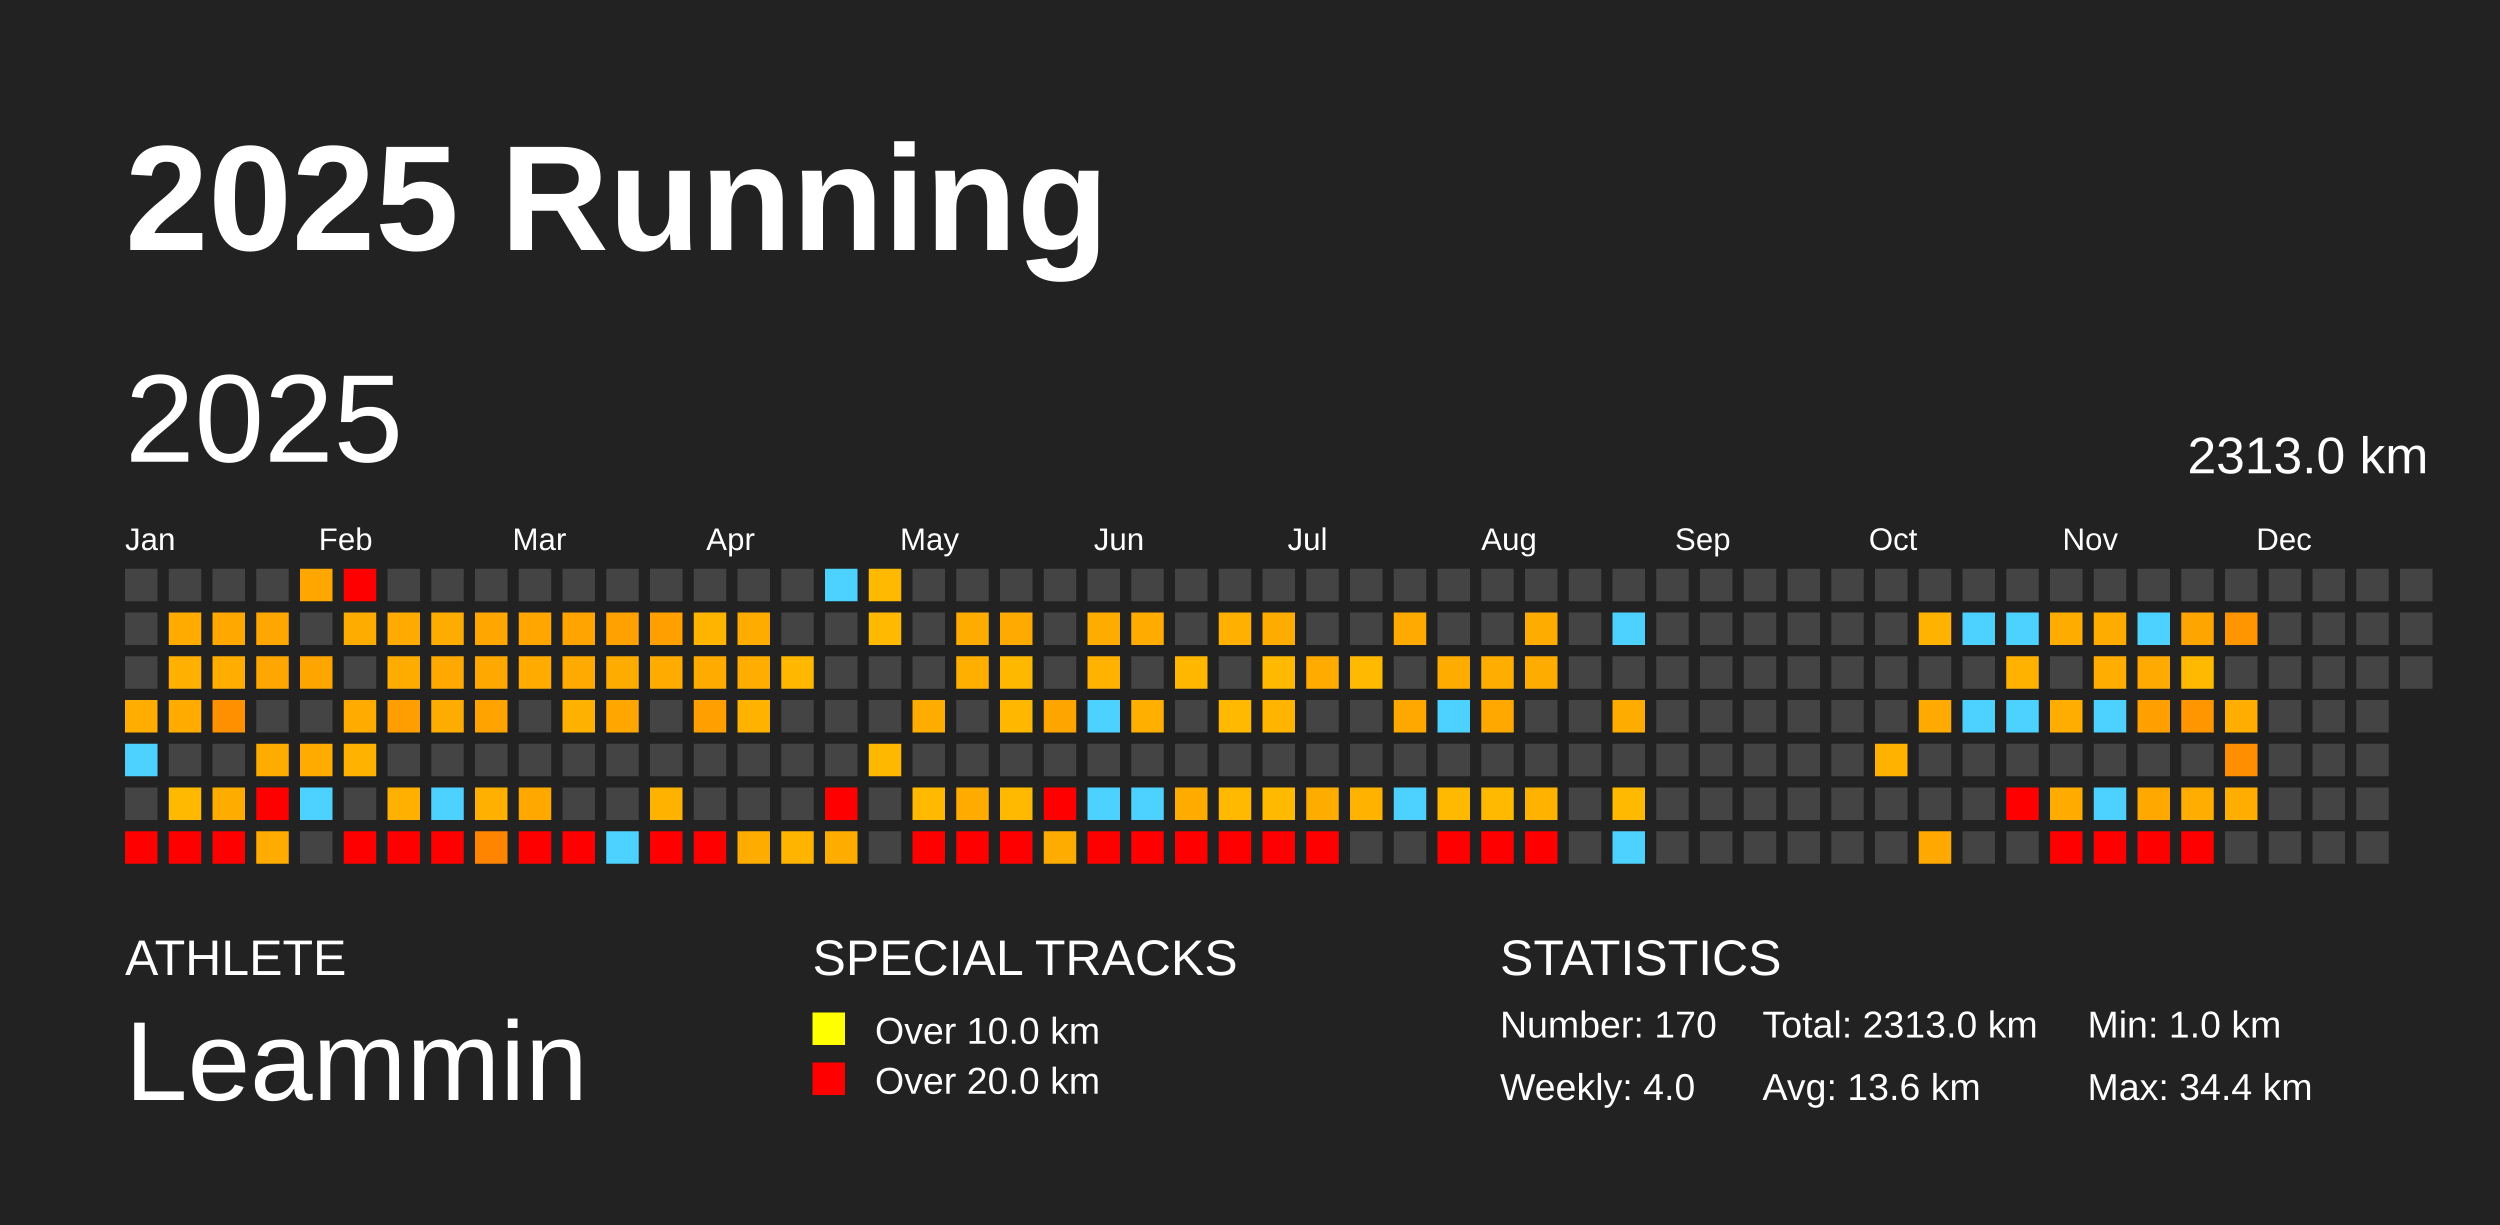
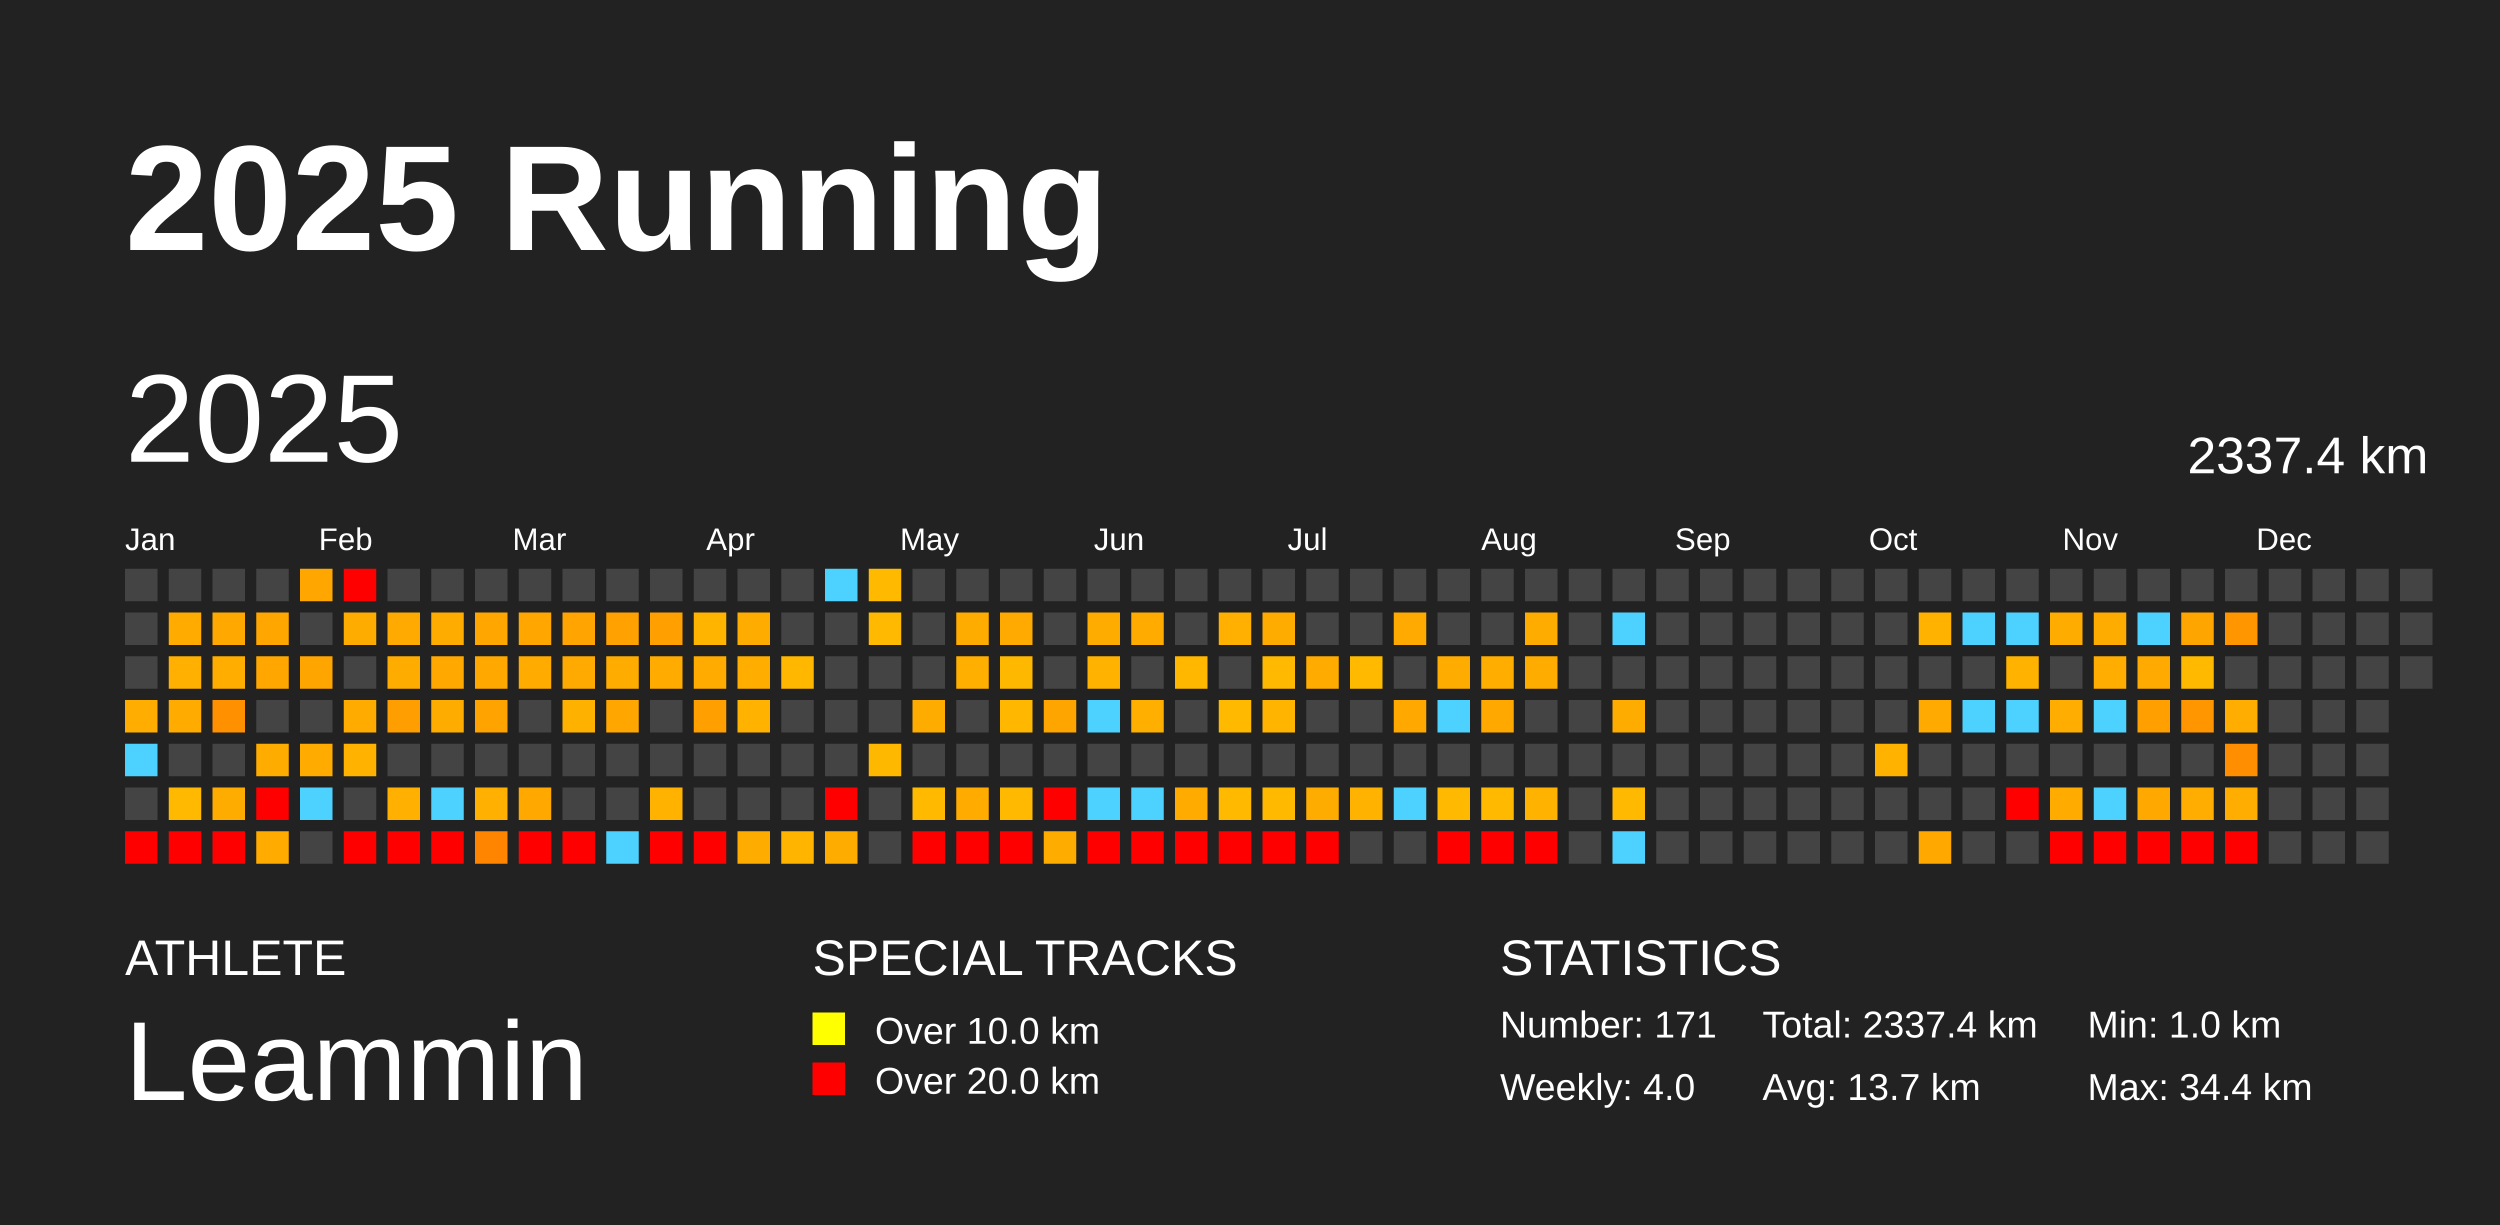
<svg xmlns="http://www.w3.org/2000/svg" baseProfile="full" height="98mm" version="1.1" viewBox="0,0,200,98" width="200mm">
  <defs />
  <rect fill="#222222" height="98" width="200" x="0" y="0" />
  <text fill="#FFFFFF" style="font-size:12px; font-family:Arial; font-weight:bold;" x="10" y="20">2025 Running</text>
  <text fill="#FFFFFF" style="font-size:4px; font-family:Arial" x="10" y="78">ATHLETE</text>
  <text fill="#FFFFFF" style="font-size:9px; font-family:Arial" x="10" y="88">Leammin</text>
  <text fill="#FFFFFF" style="font-size:4px; font-family:Arial" x="65" y="78">SPECIAL TRACKS</text>
  <rect fill="yellow" height="2.6" width="2.6" x="65" y="81" />
  <text fill="#FFFFFF" style="font-size:3px; font-family:Arial" x="70" y="83.5">Over 10.0 km</text>
  <rect fill="red" height="2.6" width="2.6" x="65" y="85" />
  <text fill="#FFFFFF" style="font-size:3px; font-family:Arial" x="70" y="87.5">Over 20.0 km</text>
  <text fill="#FFFFFF" style="font-size:4px; font-family:Arial" x="120" y="78">STATISTICS</text>
-   <text fill="#FFFFFF" style="font-size:3px; font-family:Arial" x="120" y="83">Number: 170</text>
+   <text fill="#FFFFFF" style="font-size:3px; font-family:Arial" x="120" y="83">Number: 171</text>
  <text fill="#FFFFFF" style="font-size:3px; font-family:Arial" x="120" y="88">Weekly: 4.0</text>
-   <text fill="#FFFFFF" style="font-size:3px; font-family:Arial" x="141" y="83">Total: 2313.0 km</text>
-   <text fill="#FFFFFF" style="font-size:3px; font-family:Arial" x="141" y="88">Avg: 13.6 km</text>
+   <text fill="#FFFFFF" style="font-size:3px; font-family:Arial" x="141" y="83">Total: 2337.4 km</text>
+   <text fill="#FFFFFF" style="font-size:3px; font-family:Arial" x="141" y="88">Avg: 13.7 km</text>
  <text fill="#FFFFFF" style="font-size:3px; font-family:Arial" x="167" y="83">Min: 1.0 km</text>
  <text fill="#FFFFFF" style="font-size:3px; font-family:Arial" x="167" y="88">Max: 34.4 km</text>
  <text dominant-baseline="hanging" fill="#FFFFFF" style="font-size:10.0px; font-family:Arial;" x="10" y="30">2025</text>
-   <text dominant-baseline="hanging" fill="#FFFFFF" style="font-size:4.125px; font-family:Arial;" x="175" y="35">2313.0 km</text>
+   <text dominant-baseline="hanging" fill="#FFFFFF" style="font-size:4.125px; font-family:Arial;" x="175" y="35">2337.4 km</text>
  <text fill="#FFFFFF" style="font-size:2.5px; font-family:Arial" x="10.0" y="44">Jan</text>
  <text fill="#FFFFFF" style="font-size:2.5px; font-family:Arial" x="25.5" y="44">Feb</text>
  <text fill="#FFFFFF" style="font-size:2.5px; font-family:Arial" x="41.0" y="44">Mar</text>
  <text fill="#FFFFFF" style="font-size:2.5px; font-family:Arial" x="56.5" y="44">Apr</text>
  <text fill="#FFFFFF" style="font-size:2.5px; font-family:Arial" x="72.0" y="44">May</text>
  <text fill="#FFFFFF" style="font-size:2.5px; font-family:Arial" x="87.5" y="44">Jun</text>
  <text fill="#FFFFFF" style="font-size:2.5px; font-family:Arial" x="103.0" y="44">Jul</text>
  <text fill="#FFFFFF" style="font-size:2.5px; font-family:Arial" x="118.5" y="44">Aug</text>
  <text fill="#FFFFFF" style="font-size:2.5px; font-family:Arial" x="134.0" y="44">Sep</text>
  <text fill="#FFFFFF" style="font-size:2.5px; font-family:Arial" x="149.5" y="44">Oct</text>
  <text fill="#FFFFFF" style="font-size:2.5px; font-family:Arial" x="165.0" y="44">Nov</text>
  <text fill="#FFFFFF" style="font-size:2.5px; font-family:Arial" x="180.5" y="44">Dec</text>
  <rect fill="#444444" height="2.6" width="2.6" x="10.0" y="45.5" />
  <rect fill="#444444" height="2.6" width="2.6" x="10.0" y="49.0" />
  <rect fill="#444444" height="2.6" width="2.6" x="10.0" y="52.5" />
  <rect fill="#ffad00" height="2.6" width="2.6" x="10.0" y="56.0" />
  <rect fill="#4dd2ff" height="2.6" width="2.6" x="10.0" y="59.5" />
  <rect fill="#444444" height="2.6" width="2.6" x="10.0" y="63.0" />
  <rect fill="red" height="2.6" width="2.6" x="10.0" y="66.5" />
  <rect fill="#444444" height="2.6" width="2.6" x="13.5" y="45.5" />
  <rect fill="#ffab00" height="2.6" width="2.6" x="13.5" y="49.0" />
  <rect fill="#ffb000" height="2.6" width="2.6" x="13.5" y="52.5" />
  <rect fill="#ffab00" height="2.6" width="2.6" x="13.5" y="56.0" />
  <rect fill="#444444" height="2.6" width="2.6" x="13.5" y="59.5" />
  <rect fill="#ffb900" height="2.6" width="2.6" x="13.5" y="63.0" />
  <rect fill="red" height="2.6" width="2.6" x="13.5" y="66.5" />
  <rect fill="#444444" height="2.6" width="2.6" x="17.0" y="45.5" />
  <rect fill="#ffa900" height="2.6" width="2.6" x="17.0" y="49.0" />
  <rect fill="#ffae00" height="2.6" width="2.6" x="17.0" y="52.5" />
  <rect fill="#ff9000" height="2.6" width="2.6" x="17.0" y="56.0" />
  <rect fill="#444444" height="2.6" width="2.6" x="17.0" y="59.5" />
  <rect fill="#ffac00" height="2.6" width="2.6" x="17.0" y="63.0" />
  <rect fill="red" height="2.6" width="2.6" x="17.0" y="66.5" />
  <rect fill="#444444" height="2.6" width="2.6" x="20.5" y="45.5" />
  <rect fill="#ffa600" height="2.6" width="2.6" x="20.5" y="49.0" />
  <rect fill="#ffa700" height="2.6" width="2.6" x="20.5" y="52.5" />
  <rect fill="#444444" height="2.6" width="2.6" x="20.5" y="56.0" />
  <rect fill="#ffac00" height="2.6" width="2.6" x="20.5" y="59.5" />
  <rect fill="red" height="2.6" width="2.6" x="20.5" y="63.0" />
  <rect fill="#ffab00" height="2.6" width="2.6" x="20.5" y="66.5" />
  <rect fill="#ffa700" height="2.6" width="2.6" x="24.0" y="45.5" />
  <rect fill="#444444" height="2.6" width="2.6" x="24.0" y="49.0" />
  <rect fill="#ffa500" height="2.6" width="2.6" x="24.0" y="52.5" />
  <rect fill="#444444" height="2.6" width="2.6" x="24.0" y="56.0" />
  <rect fill="#ffab00" height="2.6" width="2.6" x="24.0" y="59.5" />
  <rect fill="#4dd2ff" height="2.6" width="2.6" x="24.0" y="63.0" />
  <rect fill="#444444" height="2.6" width="2.6" x="24.0" y="66.5" />
  <rect fill="red" height="2.6" width="2.6" x="27.5" y="45.5" />
  <rect fill="#ffac00" height="2.6" width="2.6" x="27.5" y="49.0" />
  <rect fill="#444444" height="2.6" width="2.6" x="27.5" y="52.5" />
  <rect fill="#ffab00" height="2.6" width="2.6" x="27.5" y="56.0" />
  <rect fill="#ffb200" height="2.6" width="2.6" x="27.5" y="59.5" />
  <rect fill="#444444" height="2.6" width="2.6" x="27.5" y="63.0" />
  <rect fill="red" height="2.6" width="2.6" x="27.5" y="66.5" />
  <rect fill="#444444" height="2.6" width="2.6" x="31.0" y="45.5" />
  <rect fill="#ffaa00" height="2.6" width="2.6" x="31.0" y="49.0" />
  <rect fill="#ffac00" height="2.6" width="2.6" x="31.0" y="52.5" />
  <rect fill="#ff9e00" height="2.6" width="2.6" x="31.0" y="56.0" />
  <rect fill="#444444" height="2.6" width="2.6" x="31.0" y="59.5" />
  <rect fill="#ffb000" height="2.6" width="2.6" x="31.0" y="63.0" />
  <rect fill="red" height="2.6" width="2.6" x="31.0" y="66.5" />
  <rect fill="#444444" height="2.6" width="2.6" x="34.5" y="45.5" />
  <rect fill="#ffac00" height="2.6" width="2.6" x="34.5" y="49.0" />
  <rect fill="#ffa900" height="2.6" width="2.6" x="34.5" y="52.5" />
  <rect fill="#ffac00" height="2.6" width="2.6" x="34.5" y="56.0" />
  <rect fill="#444444" height="2.6" width="2.6" x="34.5" y="59.5" />
  <rect fill="#4dd2ff" height="2.6" width="2.6" x="34.5" y="63.0" />
  <rect fill="red" height="2.6" width="2.6" x="34.5" y="66.5" />
  <rect fill="#444444" height="2.6" width="2.6" x="38.0" y="45.5" />
  <rect fill="#ffa600" height="2.6" width="2.6" x="38.0" y="49.0" />
  <rect fill="#ffa900" height="2.6" width="2.6" x="38.0" y="52.5" />
  <rect fill="#ffa300" height="2.6" width="2.6" x="38.0" y="56.0" />
  <rect fill="#444444" height="2.6" width="2.6" x="38.0" y="59.5" />
  <rect fill="#ffb000" height="2.6" width="2.6" x="38.0" y="63.0" />
  <rect fill="#ff8400" height="2.6" width="2.6" x="38.0" y="66.5" />
  <rect fill="#444444" height="2.6" width="2.6" x="41.5" y="45.5" />
  <rect fill="#ffa700" height="2.6" width="2.6" x="41.5" y="49.0" />
  <rect fill="#ffab00" height="2.6" width="2.6" x="41.5" y="52.5" />
  <rect fill="#444444" height="2.6" width="2.6" x="41.5" y="56.0" />
  <rect fill="#444444" height="2.6" width="2.6" x="41.5" y="59.5" />
  <rect fill="#ffa900" height="2.6" width="2.6" x="41.5" y="63.0" />
  <rect fill="red" height="2.6" width="2.6" x="41.5" y="66.5" />
  <rect fill="#444444" height="2.6" width="2.6" x="45.0" y="45.5" />
  <rect fill="#ffa400" height="2.6" width="2.6" x="45.0" y="49.0" />
  <rect fill="#ffaa00" height="2.6" width="2.6" x="45.0" y="52.5" />
  <rect fill="#ffb100" height="2.6" width="2.6" x="45.0" y="56.0" />
  <rect fill="#444444" height="2.6" width="2.6" x="45.0" y="59.5" />
  <rect fill="#444444" height="2.6" width="2.6" x="45.0" y="63.0" />
  <rect fill="red" height="2.6" width="2.6" x="45.0" y="66.5" />
  <rect fill="#444444" height="2.6" width="2.6" x="48.5" y="45.5" />
  <rect fill="#ffa100" height="2.6" width="2.6" x="48.5" y="49.0" />
  <rect fill="#ffac00" height="2.6" width="2.6" x="48.5" y="52.5" />
  <rect fill="#ffa700" height="2.6" width="2.6" x="48.5" y="56.0" />
  <rect fill="#444444" height="2.6" width="2.6" x="48.5" y="59.5" />
  <rect fill="#444444" height="2.6" width="2.6" x="48.5" y="63.0" />
  <rect fill="#4dd2ff" height="2.6" width="2.6" x="48.5" y="66.5" />
  <rect fill="#444444" height="2.6" width="2.6" x="52.0" y="45.5" />
  <rect fill="#ff9f00" height="2.6" width="2.6" x="52.0" y="49.0" />
  <rect fill="#ffab00" height="2.6" width="2.6" x="52.0" y="52.5" />
  <rect fill="#444444" height="2.6" width="2.6" x="52.0" y="56.0" />
  <rect fill="#444444" height="2.6" width="2.6" x="52.0" y="59.5" />
  <rect fill="#ffb200" height="2.6" width="2.6" x="52.0" y="63.0" />
  <rect fill="red" height="2.6" width="2.6" x="52.0" y="66.5" />
  <rect fill="#444444" height="2.6" width="2.6" x="55.5" y="45.5" />
  <rect fill="#ffb400" height="2.6" width="2.6" x="55.5" y="49.0" />
  <rect fill="#ffab00" height="2.6" width="2.6" x="55.5" y="52.5" />
  <rect fill="#ffa000" height="2.6" width="2.6" x="55.5" y="56.0" />
  <rect fill="#444444" height="2.6" width="2.6" x="55.5" y="59.5" />
  <rect fill="#444444" height="2.6" width="2.6" x="55.5" y="63.0" />
  <rect fill="red" height="2.6" width="2.6" x="55.5" y="66.5" />
  <rect fill="#444444" height="2.6" width="2.6" x="59.0" y="45.5" />
  <rect fill="#ffac00" height="2.6" width="2.6" x="59.0" y="49.0" />
  <rect fill="#ffae00" height="2.6" width="2.6" x="59.0" y="52.5" />
  <rect fill="#ffb200" height="2.6" width="2.6" x="59.0" y="56.0" />
  <rect fill="#444444" height="2.6" width="2.6" x="59.0" y="59.5" />
  <rect fill="#444444" height="2.6" width="2.6" x="59.0" y="63.0" />
  <rect fill="#ffac00" height="2.6" width="2.6" x="59.0" y="66.5" />
  <rect fill="#444444" height="2.6" width="2.6" x="62.5" y="45.5" />
  <rect fill="#444444" height="2.6" width="2.6" x="62.5" y="49.0" />
  <rect fill="#ffb700" height="2.6" width="2.6" x="62.5" y="52.5" />
  <rect fill="#444444" height="2.6" width="2.6" x="62.5" y="56.0" />
  <rect fill="#444444" height="2.6" width="2.6" x="62.5" y="59.5" />
  <rect fill="#444444" height="2.6" width="2.6" x="62.5" y="63.0" />
  <rect fill="#ffb400" height="2.6" width="2.6" x="62.5" y="66.5" />
  <rect fill="#4dd2ff" height="2.6" width="2.6" x="66.0" y="45.5" />
  <rect fill="#444444" height="2.6" width="2.6" x="66.0" y="49.0" />
  <rect fill="#444444" height="2.6" width="2.6" x="66.0" y="52.5" />
  <rect fill="#444444" height="2.6" width="2.6" x="66.0" y="56.0" />
  <rect fill="#444444" height="2.6" width="2.6" x="66.0" y="59.5" />
  <rect fill="red" height="2.6" width="2.6" x="66.0" y="63.0" />
  <rect fill="#ffac00" height="2.6" width="2.6" x="66.0" y="66.5" />
  <rect fill="#ffba00" height="2.6" width="2.6" x="69.5" y="45.5" />
  <rect fill="#ffb900" height="2.6" width="2.6" x="69.5" y="49.0" />
  <rect fill="#444444" height="2.6" width="2.6" x="69.5" y="52.5" />
  <rect fill="#444444" height="2.6" width="2.6" x="69.5" y="56.0" />
  <rect fill="#ffb800" height="2.6" width="2.6" x="69.5" y="59.5" />
  <rect fill="#444444" height="2.6" width="2.6" x="69.5" y="63.0" />
  <rect fill="#444444" height="2.6" width="2.6" x="69.5" y="66.5" />
  <rect fill="#444444" height="2.6" width="2.6" x="73.0" y="45.5" />
  <rect fill="#444444" height="2.6" width="2.6" x="73.0" y="49.0" />
  <rect fill="#444444" height="2.6" width="2.6" x="73.0" y="52.5" />
  <rect fill="#ffac00" height="2.6" width="2.6" x="73.0" y="56.0" />
  <rect fill="#444444" height="2.6" width="2.6" x="73.0" y="59.5" />
  <rect fill="#ffba00" height="2.6" width="2.6" x="73.0" y="63.0" />
  <rect fill="red" height="2.6" width="2.6" x="73.0" y="66.5" />
  <rect fill="#444444" height="2.6" width="2.6" x="76.5" y="45.5" />
  <rect fill="#ffac00" height="2.6" width="2.6" x="76.5" y="49.0" />
  <rect fill="#ffaf00" height="2.6" width="2.6" x="76.5" y="52.5" />
  <rect fill="#444444" height="2.6" width="2.6" x="76.5" y="56.0" />
  <rect fill="#444444" height="2.6" width="2.6" x="76.5" y="59.5" />
  <rect fill="#ffab00" height="2.6" width="2.6" x="76.5" y="63.0" />
  <rect fill="red" height="2.6" width="2.6" x="76.5" y="66.5" />
  <rect fill="#444444" height="2.6" width="2.6" x="80.0" y="45.5" />
  <rect fill="#ffaa00" height="2.6" width="2.6" x="80.0" y="49.0" />
  <rect fill="#ffb800" height="2.6" width="2.6" x="80.0" y="52.5" />
  <rect fill="#ffb700" height="2.6" width="2.6" x="80.0" y="56.0" />
  <rect fill="#444444" height="2.6" width="2.6" x="80.0" y="59.5" />
  <rect fill="#ffb900" height="2.6" width="2.6" x="80.0" y="63.0" />
  <rect fill="red" height="2.6" width="2.6" x="80.0" y="66.5" />
  <rect fill="#444444" height="2.6" width="2.6" x="83.5" y="45.5" />
  <rect fill="#444444" height="2.6" width="2.6" x="83.5" y="49.0" />
  <rect fill="#444444" height="2.6" width="2.6" x="83.5" y="52.5" />
  <rect fill="#ffa500" height="2.6" width="2.6" x="83.5" y="56.0" />
  <rect fill="#444444" height="2.6" width="2.6" x="83.5" y="59.5" />
  <rect fill="red" height="2.6" width="2.6" x="83.5" y="63.0" />
  <rect fill="#ffac00" height="2.6" width="2.6" x="83.5" y="66.5" />
  <rect fill="#444444" height="2.6" width="2.6" x="87.0" y="45.5" />
  <rect fill="#ffac00" height="2.6" width="2.6" x="87.0" y="49.0" />
  <rect fill="#ffb300" height="2.6" width="2.6" x="87.0" y="52.5" />
  <rect fill="#4dd2ff" height="2.6" width="2.6" x="87.0" y="56.0" />
  <rect fill="#444444" height="2.6" width="2.6" x="87.0" y="59.5" />
  <rect fill="#4dd2ff" height="2.6" width="2.6" x="87.0" y="63.0" />
  <rect fill="red" height="2.6" width="2.6" x="87.0" y="66.5" />
  <rect fill="#444444" height="2.6" width="2.6" x="90.5" y="45.5" />
  <rect fill="#ffab00" height="2.6" width="2.6" x="90.5" y="49.0" />
  <rect fill="#444444" height="2.6" width="2.6" x="90.5" y="52.5" />
  <rect fill="#ffaf00" height="2.6" width="2.6" x="90.5" y="56.0" />
  <rect fill="#444444" height="2.6" width="2.6" x="90.5" y="59.5" />
  <rect fill="#4dd2ff" height="2.6" width="2.6" x="90.5" y="63.0" />
  <rect fill="red" height="2.6" width="2.6" x="90.5" y="66.5" />
  <rect fill="#444444" height="2.6" width="2.6" x="94.0" y="45.5" />
  <rect fill="#444444" height="2.6" width="2.6" x="94.0" y="49.0" />
  <rect fill="#ffb700" height="2.6" width="2.6" x="94.0" y="52.5" />
  <rect fill="#444444" height="2.6" width="2.6" x="94.0" y="56.0" />
  <rect fill="#444444" height="2.6" width="2.6" x="94.0" y="59.5" />
  <rect fill="#ffab00" height="2.6" width="2.6" x="94.0" y="63.0" />
  <rect fill="red" height="2.6" width="2.6" x="94.0" y="66.5" />
  <rect fill="#444444" height="2.6" width="2.6" x="97.5" y="45.5" />
  <rect fill="#ffb000" height="2.6" width="2.6" x="97.5" y="49.0" />
  <rect fill="#444444" height="2.6" width="2.6" x="97.5" y="52.5" />
  <rect fill="#ffba00" height="2.6" width="2.6" x="97.5" y="56.0" />
  <rect fill="#444444" height="2.6" width="2.6" x="97.5" y="59.5" />
  <rect fill="#ffba00" height="2.6" width="2.6" x="97.5" y="63.0" />
  <rect fill="red" height="2.6" width="2.6" x="97.5" y="66.5" />
  <rect fill="#444444" height="2.6" width="2.6" x="101.0" y="45.5" />
  <rect fill="#ffac00" height="2.6" width="2.6" x="101.0" y="49.0" />
  <rect fill="#ffb900" height="2.6" width="2.6" x="101.0" y="52.5" />
  <rect fill="#ffb500" height="2.6" width="2.6" x="101.0" y="56.0" />
  <rect fill="#444444" height="2.6" width="2.6" x="101.0" y="59.5" />
  <rect fill="#ffba00" height="2.6" width="2.6" x="101.0" y="63.0" />
  <rect fill="red" height="2.6" width="2.6" x="101.0" y="66.5" />
  <rect fill="#444444" height="2.6" width="2.6" x="104.5" y="45.5" />
  <rect fill="#444444" height="2.6" width="2.6" x="104.5" y="49.0" />
  <rect fill="#ffab00" height="2.6" width="2.6" x="104.5" y="52.5" />
  <rect fill="#444444" height="2.6" width="2.6" x="104.5" y="56.0" />
  <rect fill="#444444" height="2.6" width="2.6" x="104.5" y="59.5" />
  <rect fill="#ffac00" height="2.6" width="2.6" x="104.5" y="63.0" />
  <rect fill="red" height="2.6" width="2.6" x="104.5" y="66.5" />
  <rect fill="#444444" height="2.6" width="2.6" x="108.0" y="45.5" />
  <rect fill="#444444" height="2.6" width="2.6" x="108.0" y="49.0" />
  <rect fill="#ffba00" height="2.6" width="2.6" x="108.0" y="52.5" />
  <rect fill="#444444" height="2.6" width="2.6" x="108.0" y="56.0" />
  <rect fill="#444444" height="2.6" width="2.6" x="108.0" y="59.5" />
  <rect fill="#ffb300" height="2.6" width="2.6" x="108.0" y="63.0" />
  <rect fill="#444444" height="2.6" width="2.6" x="108.0" y="66.5" />
  <rect fill="#444444" height="2.6" width="2.6" x="111.5" y="45.5" />
  <rect fill="#ffaa00" height="2.6" width="2.6" x="111.5" y="49.0" />
  <rect fill="#444444" height="2.6" width="2.6" x="111.5" y="52.5" />
  <rect fill="#ffa900" height="2.6" width="2.6" x="111.5" y="56.0" />
  <rect fill="#444444" height="2.6" width="2.6" x="111.5" y="59.5" />
  <rect fill="#4dd2ff" height="2.6" width="2.6" x="111.5" y="63.0" />
  <rect fill="#444444" height="2.6" width="2.6" x="111.5" y="66.5" />
  <rect fill="#444444" height="2.6" width="2.6" x="115.0" y="45.5" />
  <rect fill="#444444" height="2.6" width="2.6" x="115.0" y="49.0" />
  <rect fill="#ffac00" height="2.6" width="2.6" x="115.0" y="52.5" />
  <rect fill="#4dd2ff" height="2.6" width="2.6" x="115.0" y="56.0" />
  <rect fill="#444444" height="2.6" width="2.6" x="115.0" y="59.5" />
  <rect fill="#ffb900" height="2.6" width="2.6" x="115.0" y="63.0" />
  <rect fill="red" height="2.6" width="2.6" x="115.0" y="66.5" />
  <rect fill="#444444" height="2.6" width="2.6" x="118.5" y="45.5" />
  <rect fill="#444444" height="2.6" width="2.6" x="118.5" y="49.0" />
  <rect fill="#ffae00" height="2.6" width="2.6" x="118.5" y="52.5" />
  <rect fill="#ffa800" height="2.6" width="2.6" x="118.5" y="56.0" />
  <rect fill="#444444" height="2.6" width="2.6" x="118.5" y="59.5" />
  <rect fill="#ffba00" height="2.6" width="2.6" x="118.5" y="63.0" />
  <rect fill="red" height="2.6" width="2.6" x="118.5" y="66.5" />
  <rect fill="#444444" height="2.6" width="2.6" x="122.0" y="45.5" />
  <rect fill="#ffac00" height="2.6" width="2.6" x="122.0" y="49.0" />
  <rect fill="#ffac00" height="2.6" width="2.6" x="122.0" y="52.5" />
  <rect fill="#444444" height="2.6" width="2.6" x="122.0" y="56.0" />
  <rect fill="#444444" height="2.6" width="2.6" x="122.0" y="59.5" />
  <rect fill="#ffb200" height="2.6" width="2.6" x="122.0" y="63.0" />
  <rect fill="red" height="2.6" width="2.6" x="122.0" y="66.5" />
  <rect fill="#444444" height="2.6" width="2.6" x="125.5" y="45.5" />
  <rect fill="#444444" height="2.6" width="2.6" x="125.5" y="49.0" />
  <rect fill="#444444" height="2.6" width="2.6" x="125.5" y="52.5" />
  <rect fill="#444444" height="2.6" width="2.6" x="125.5" y="56.0" />
  <rect fill="#444444" height="2.6" width="2.6" x="125.5" y="59.5" />
  <rect fill="#444444" height="2.6" width="2.6" x="125.5" y="63.0" />
  <rect fill="#444444" height="2.6" width="2.6" x="125.5" y="66.5" />
  <rect fill="#444444" height="2.6" width="2.6" x="129.0" y="45.5" />
  <rect fill="#4dd2ff" height="2.6" width="2.6" x="129.0" y="49.0" />
  <rect fill="#444444" height="2.6" width="2.6" x="129.0" y="52.5" />
  <rect fill="#ffac00" height="2.6" width="2.6" x="129.0" y="56.0" />
  <rect fill="#444444" height="2.6" width="2.6" x="129.0" y="59.5" />
  <rect fill="#ffb900" height="2.6" width="2.6" x="129.0" y="63.0" />
  <rect fill="#4dd2ff" height="2.6" width="2.6" x="129.0" y="66.5" />
  <rect fill="#444444" height="2.6" width="2.6" x="132.5" y="45.5" />
  <rect fill="#444444" height="2.6" width="2.6" x="132.5" y="49.0" />
  <rect fill="#444444" height="2.6" width="2.6" x="132.5" y="52.5" />
  <rect fill="#444444" height="2.6" width="2.6" x="132.5" y="56.0" />
  <rect fill="#444444" height="2.6" width="2.6" x="132.5" y="59.5" />
  <rect fill="#444444" height="2.6" width="2.6" x="132.5" y="63.0" />
  <rect fill="#444444" height="2.6" width="2.6" x="132.5" y="66.5" />
  <rect fill="#444444" height="2.6" width="2.6" x="136.0" y="45.5" />
  <rect fill="#444444" height="2.6" width="2.6" x="136.0" y="49.0" />
  <rect fill="#444444" height="2.6" width="2.6" x="136.0" y="52.5" />
  <rect fill="#444444" height="2.6" width="2.6" x="136.0" y="56.0" />
  <rect fill="#444444" height="2.6" width="2.6" x="136.0" y="59.5" />
  <rect fill="#444444" height="2.6" width="2.6" x="136.0" y="63.0" />
  <rect fill="#444444" height="2.6" width="2.6" x="136.0" y="66.5" />
  <rect fill="#444444" height="2.6" width="2.6" x="139.5" y="45.5" />
  <rect fill="#444444" height="2.6" width="2.6" x="139.5" y="49.0" />
  <rect fill="#444444" height="2.6" width="2.6" x="139.5" y="52.5" />
  <rect fill="#444444" height="2.6" width="2.6" x="139.5" y="56.0" />
  <rect fill="#444444" height="2.6" width="2.6" x="139.5" y="59.5" />
  <rect fill="#444444" height="2.6" width="2.6" x="139.5" y="63.0" />
  <rect fill="#444444" height="2.6" width="2.6" x="139.5" y="66.5" />
  <rect fill="#444444" height="2.6" width="2.6" x="143.0" y="45.5" />
  <rect fill="#444444" height="2.6" width="2.6" x="143.0" y="49.0" />
  <rect fill="#444444" height="2.6" width="2.6" x="143.0" y="52.5" />
  <rect fill="#444444" height="2.6" width="2.6" x="143.0" y="56.0" />
  <rect fill="#444444" height="2.6" width="2.6" x="143.0" y="59.5" />
  <rect fill="#444444" height="2.6" width="2.6" x="143.0" y="63.0" />
  <rect fill="#444444" height="2.6" width="2.6" x="143.0" y="66.5" />
  <rect fill="#444444" height="2.6" width="2.6" x="146.5" y="45.5" />
  <rect fill="#444444" height="2.6" width="2.6" x="146.5" y="49.0" />
  <rect fill="#444444" height="2.6" width="2.6" x="146.5" y="52.5" />
  <rect fill="#444444" height="2.6" width="2.6" x="146.5" y="56.0" />
  <rect fill="#444444" height="2.6" width="2.6" x="146.5" y="59.5" />
  <rect fill="#444444" height="2.6" width="2.6" x="146.5" y="63.0" />
  <rect fill="#444444" height="2.6" width="2.6" x="146.5" y="66.5" />
  <rect fill="#444444" height="2.6" width="2.6" x="150.0" y="45.5" />
  <rect fill="#444444" height="2.6" width="2.6" x="150.0" y="49.0" />
  <rect fill="#444444" height="2.6" width="2.6" x="150.0" y="52.5" />
  <rect fill="#444444" height="2.6" width="2.6" x="150.0" y="56.0" />
  <rect fill="#ffb300" height="2.6" width="2.6" x="150.0" y="59.5" />
  <rect fill="#444444" height="2.6" width="2.6" x="150.0" y="63.0" />
  <rect fill="#444444" height="2.6" width="2.6" x="150.0" y="66.5" />
  <rect fill="#444444" height="2.6" width="2.6" x="153.5" y="45.5" />
  <rect fill="#ffb200" height="2.6" width="2.6" x="153.5" y="49.0" />
  <rect fill="#444444" height="2.6" width="2.6" x="153.5" y="52.5" />
  <rect fill="#ffaa00" height="2.6" width="2.6" x="153.5" y="56.0" />
  <rect fill="#444444" height="2.6" width="2.6" x="153.5" y="59.5" />
  <rect fill="#444444" height="2.6" width="2.6" x="153.5" y="63.0" />
  <rect fill="#ffa900" height="2.6" width="2.6" x="153.5" y="66.5" />
  <rect fill="#444444" height="2.6" width="2.6" x="157.0" y="45.5" />
  <rect fill="#4dd2ff" height="2.6" width="2.6" x="157.0" y="49.0" />
  <rect fill="#444444" height="2.6" width="2.6" x="157.0" y="52.5" />
  <rect fill="#4dd2ff" height="2.6" width="2.6" x="157.0" y="56.0" />
  <rect fill="#444444" height="2.6" width="2.6" x="157.0" y="59.5" />
  <rect fill="#444444" height="2.6" width="2.6" x="157.0" y="63.0" />
  <rect fill="#444444" height="2.6" width="2.6" x="157.0" y="66.5" />
  <rect fill="#444444" height="2.6" width="2.6" x="160.5" y="45.5" />
  <rect fill="#4dd2ff" height="2.6" width="2.6" x="160.5" y="49.0" />
  <rect fill="#ffb300" height="2.6" width="2.6" x="160.5" y="52.5" />
  <rect fill="#4dd2ff" height="2.6" width="2.6" x="160.5" y="56.0" />
  <rect fill="#444444" height="2.6" width="2.6" x="160.5" y="59.5" />
  <rect fill="red" height="2.6" width="2.6" x="160.5" y="63.0" />
  <rect fill="#444444" height="2.6" width="2.6" x="160.5" y="66.5" />
  <rect fill="#444444" height="2.6" width="2.6" x="164.0" y="45.5" />
  <rect fill="#ffac00" height="2.6" width="2.6" x="164.0" y="49.0" />
  <rect fill="#444444" height="2.6" width="2.6" x="164.0" y="52.5" />
  <rect fill="#ffad00" height="2.6" width="2.6" x="164.0" y="56.0" />
  <rect fill="#444444" height="2.6" width="2.6" x="164.0" y="59.5" />
  <rect fill="#ffab00" height="2.6" width="2.6" x="164.0" y="63.0" />
  <rect fill="red" height="2.6" width="2.6" x="164.0" y="66.5" />
  <rect fill="#444444" height="2.6" width="2.6" x="167.5" y="45.5" />
  <rect fill="#ffac00" height="2.6" width="2.6" x="167.5" y="49.0" />
  <rect fill="#ffad00" height="2.6" width="2.6" x="167.5" y="52.5" />
  <rect fill="#4dd2ff" height="2.6" width="2.6" x="167.5" y="56.0" />
  <rect fill="#444444" height="2.6" width="2.6" x="167.5" y="59.5" />
  <rect fill="#4dd2ff" height="2.6" width="2.6" x="167.5" y="63.0" />
  <rect fill="red" height="2.6" width="2.6" x="167.5" y="66.5" />
  <rect fill="#444444" height="2.6" width="2.6" x="171.0" y="45.5" />
  <rect fill="#4dd2ff" height="2.6" width="2.6" x="171.0" y="49.0" />
  <rect fill="#ffaa00" height="2.6" width="2.6" x="171.0" y="52.5" />
  <rect fill="#ffa000" height="2.6" width="2.6" x="171.0" y="56.0" />
  <rect fill="#444444" height="2.6" width="2.6" x="171.0" y="59.5" />
  <rect fill="#ffa900" height="2.6" width="2.6" x="171.0" y="63.0" />
  <rect fill="red" height="2.6" width="2.6" x="171.0" y="66.5" />
  <rect fill="#444444" height="2.6" width="2.6" x="174.5" y="45.5" />
  <rect fill="#ffa500" height="2.6" width="2.6" x="174.5" y="49.0" />
  <rect fill="#ffba00" height="2.6" width="2.6" x="174.5" y="52.5" />
  <rect fill="#ff9600" height="2.6" width="2.6" x="174.5" y="56.0" />
  <rect fill="#444444" height="2.6" width="2.6" x="174.5" y="59.5" />
  <rect fill="#ffad00" height="2.6" width="2.6" x="174.5" y="63.0" />
  <rect fill="red" height="2.6" width="2.6" x="174.5" y="66.5" />
  <rect fill="#444444" height="2.6" width="2.6" x="178.0" y="45.5" />
  <rect fill="#ff9600" height="2.6" width="2.6" x="178.0" y="49.0" />
  <rect fill="#444444" height="2.6" width="2.6" x="178.0" y="52.5" />
  <rect fill="#ffad00" height="2.6" width="2.6" x="178.0" y="56.0" />
  <rect fill="#ff8f00" height="2.6" width="2.6" x="178.0" y="59.5" />
  <rect fill="#ffad00" height="2.6" width="2.6" x="178.0" y="63.0" />
-   <rect fill="#444444" height="2.6" width="2.6" x="178.0" y="66.5" />
+   <rect fill="red" height="2.6" width="2.6" x="178.0" y="66.5" />
  <rect fill="#444444" height="2.6" width="2.6" x="181.5" y="45.5" />
  <rect fill="#444444" height="2.6" width="2.6" x="181.5" y="49.0" />
  <rect fill="#444444" height="2.6" width="2.6" x="181.5" y="52.5" />
  <rect fill="#444444" height="2.6" width="2.6" x="181.5" y="56.0" />
  <rect fill="#444444" height="2.6" width="2.6" x="181.5" y="59.5" />
  <rect fill="#444444" height="2.6" width="2.6" x="181.5" y="63.0" />
  <rect fill="#444444" height="2.6" width="2.6" x="181.5" y="66.5" />
  <rect fill="#444444" height="2.6" width="2.6" x="185.0" y="45.5" />
  <rect fill="#444444" height="2.6" width="2.6" x="185.0" y="49.0" />
  <rect fill="#444444" height="2.6" width="2.6" x="185.0" y="52.5" />
  <rect fill="#444444" height="2.6" width="2.6" x="185.0" y="56.0" />
  <rect fill="#444444" height="2.6" width="2.6" x="185.0" y="59.5" />
  <rect fill="#444444" height="2.6" width="2.6" x="185.0" y="63.0" />
  <rect fill="#444444" height="2.6" width="2.6" x="185.0" y="66.5" />
  <rect fill="#444444" height="2.6" width="2.6" x="188.5" y="45.5" />
  <rect fill="#444444" height="2.6" width="2.6" x="188.5" y="49.0" />
  <rect fill="#444444" height="2.6" width="2.6" x="188.5" y="52.5" />
  <rect fill="#444444" height="2.6" width="2.6" x="188.5" y="56.0" />
  <rect fill="#444444" height="2.6" width="2.6" x="188.5" y="59.5" />
  <rect fill="#444444" height="2.6" width="2.6" x="188.5" y="63.0" />
  <rect fill="#444444" height="2.6" width="2.6" x="188.5" y="66.5" />
  <rect fill="#444444" height="2.6" width="2.6" x="192.0" y="45.5" />
  <rect fill="#444444" height="2.6" width="2.6" x="192.0" y="49.0" />
  <rect fill="#444444" height="2.6" width="2.6" x="192.0" y="52.5" />
</svg>
